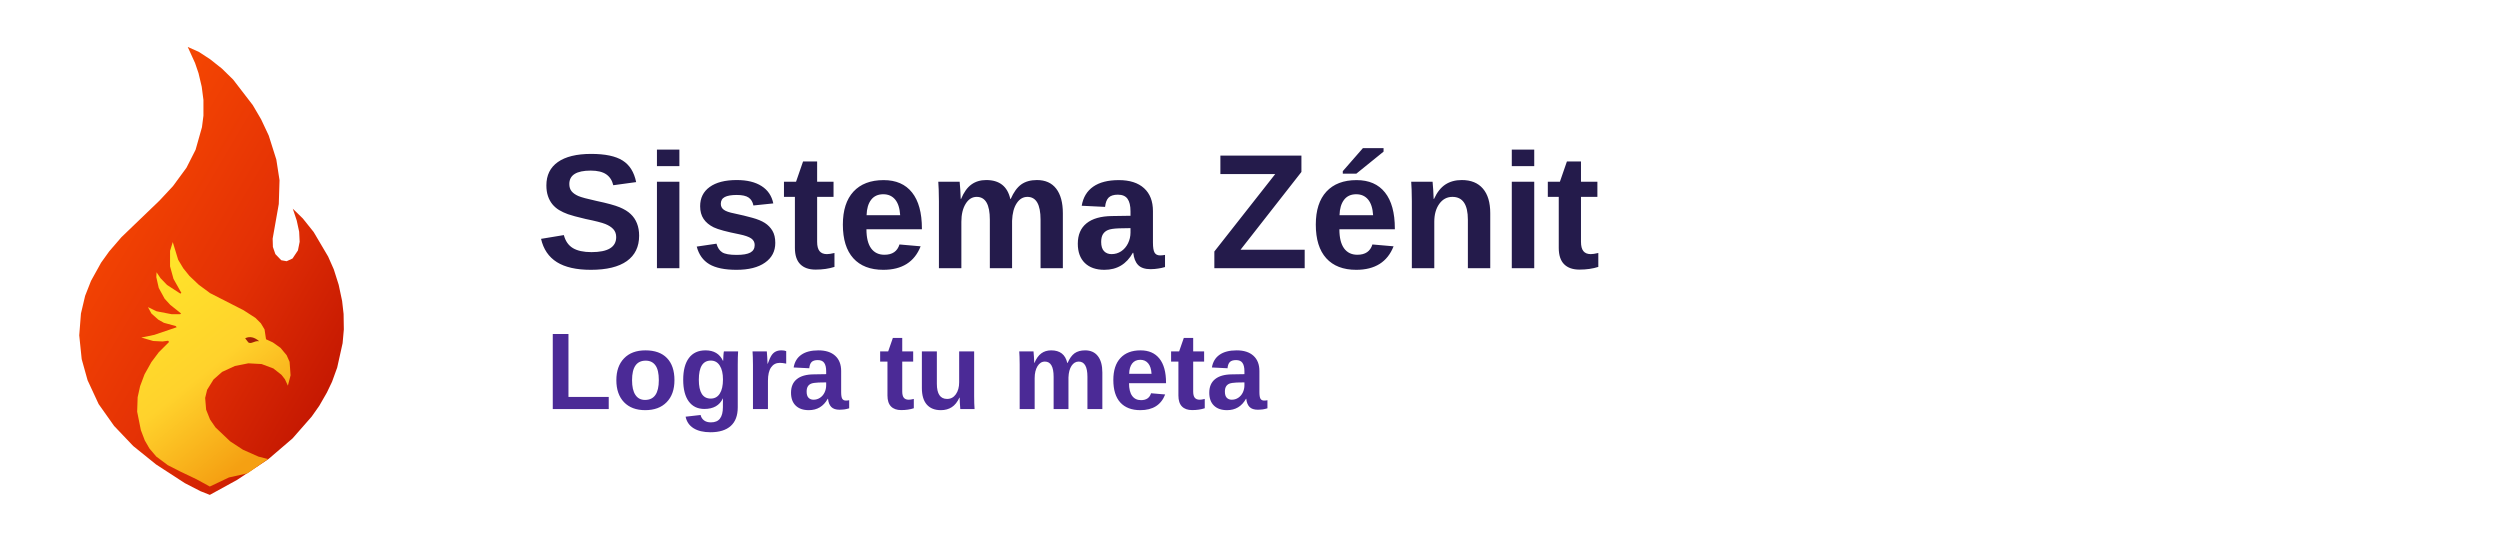
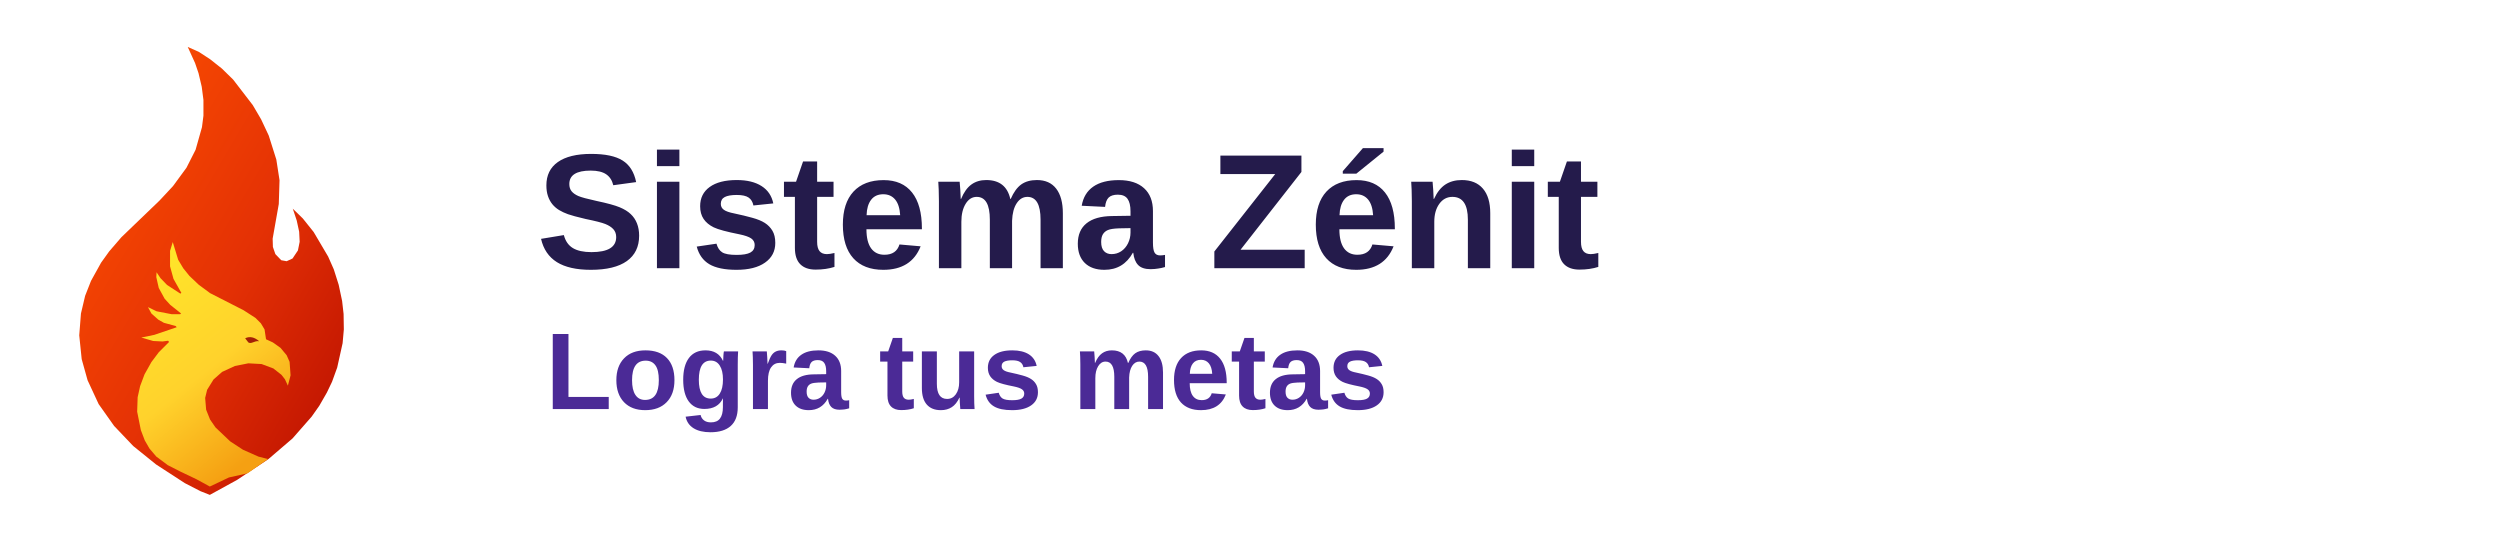
<svg xmlns="http://www.w3.org/2000/svg" viewBox="0 0 550 120" role="img" aria-labelledby="title desc">
  <defs>
    <linearGradient id="flame" x1="0" y1="0" x2="1" y2="1">
      <stop stop-color="#FF5300" />
      <stop offset=".55" stop-color="#E43105" />
      <stop offset="1" stop-color="#B70D00" />
    </linearGradient>
    <linearGradient id="bird" x1="0" y1="0" x2=".5" y2="1">
      <stop stop-color="#FFE929" />
      <stop offset=".6" stop-color="#FFD22C" />
      <stop offset="1" stop-color="#F5A012" />
    </linearGradient>
  </defs>
  <g transform="translate(17 10) scale(.054) translate(-470 -105)">
    <path fill="url(#flame)" d="M920,111 950,177 964,218 977,273 984,327 984,391 978,438 952,530 915,603 860,678 805,737 650,886 600,944 567,990 526,1064 502,1125 485,1197 478,1286 488,1383 512,1469 557,1566 620,1655 698,1737 791,1812 908,1888 972,1921 1010,1936 1121,1875 1249,1790 1347,1706 1425,1617 1456,1573 1487,1519 1508,1475 1529,1417 1551,1318 1556,1262 1555,1199 1549,1146 1535,1080 1515,1017 1492,965 1433,865 1389,810 1348,770 1364,818 1374,864 1376,905 1369,940 1347,973 1323,984 1301,980 1277,955 1267,926 1266,892 1291,751 1294,654 1281,570 1250,472 1219,406 1185,348 1105,244 1059,199 1011,161 965,131Z" />
    <path fill="url(#bird)" d="M859,906 848,942 848,1005 862,1056 894,1113 890,1116 836,1081 809,1053 793,1029 792,1049 802,1093 826,1137 849,1162 893,1197 889,1200 855,1200 793,1188 758,1171 772,1197 800,1222 823,1235 871,1248 875,1253 784,1284 731,1295 779,1309 817,1311 840,1308 844,1313 802,1355 772,1395 744,1445 726,1493 716,1538 714,1597 729,1672 745,1714 764,1747 792,1780 839,1815 890,1841 955,1872 1010,1902 1088,1865 1164,1848 1247,1790 1208,1780 1145,1752 1093,1718 1033,1661 1011,1629 995,1589 991,1541 999,1508 1025,1466 1060,1435 1112,1411 1167,1400 1221,1403 1269,1421 1302,1447 1316,1465 1328,1491 1339,1449 1335,1394 1323,1367 1298,1337 1267,1315 1239,1302 1233,1262 1218,1237 1196,1215 1148,1184 1011,1114 965,1080 927,1044 902,1013 881,978Z" />
    <path d="M1154 1298 C1172 1289 1192 1293 1211 1310 C1191 1307 1180 1323 1167 1315 Z" fill="#A31F06" />
  </g>
  <text x="118" y="59" fill="#241B4B" font-family="Arial,Helvetica,sans-serif" font-size="36" font-weight="800">Sistema Zénit</text>
-   <text x="120" y="90" fill="#4B2A96" font-family="Arial,Helvetica,sans-serif" font-size="24" font-weight="700">Logra tu meta</text>
+   <text x="120" y="90" fill="#4B2A96" font-family="Arial,Helvetica,sans-serif" font-size="24" font-weight="700">Logra tus metas</text>
</svg>
